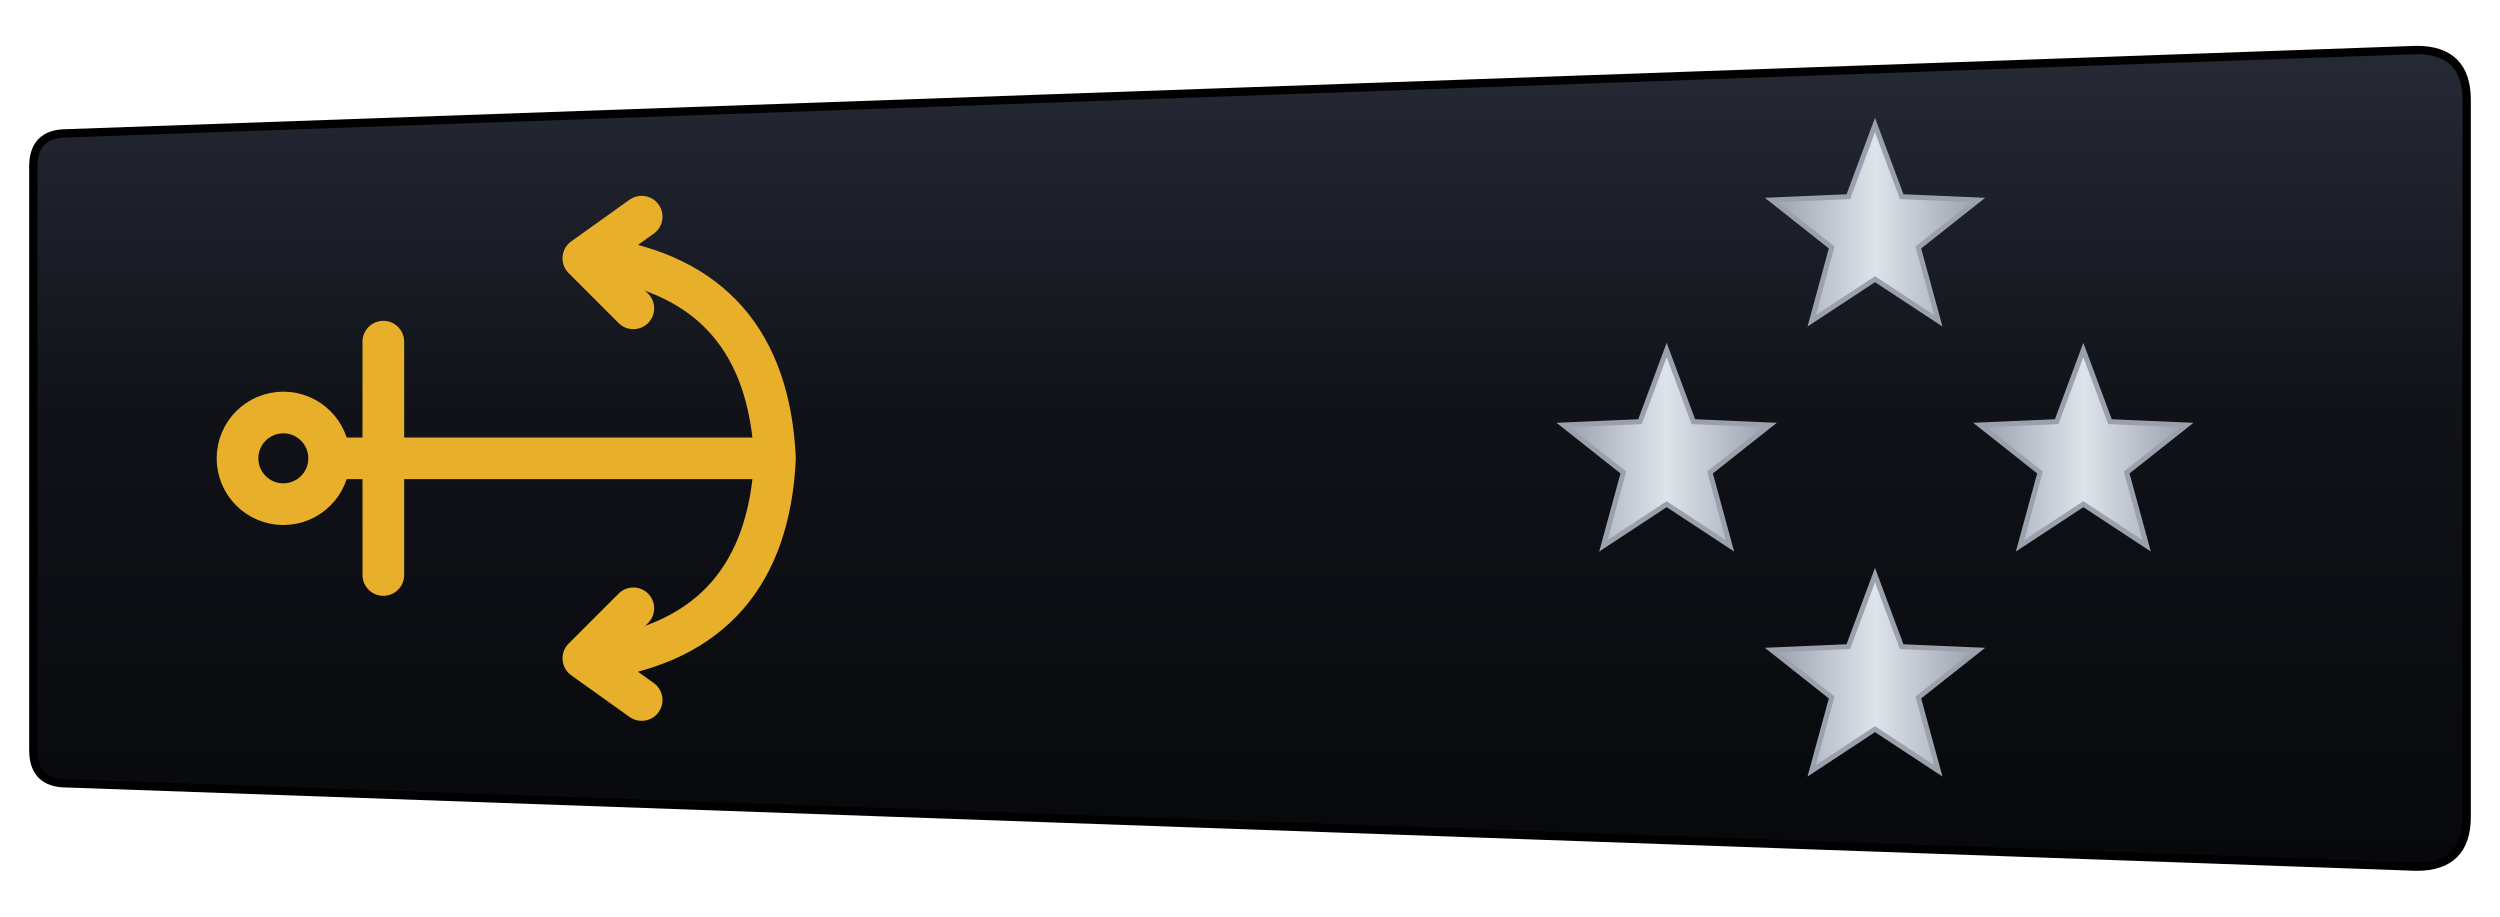
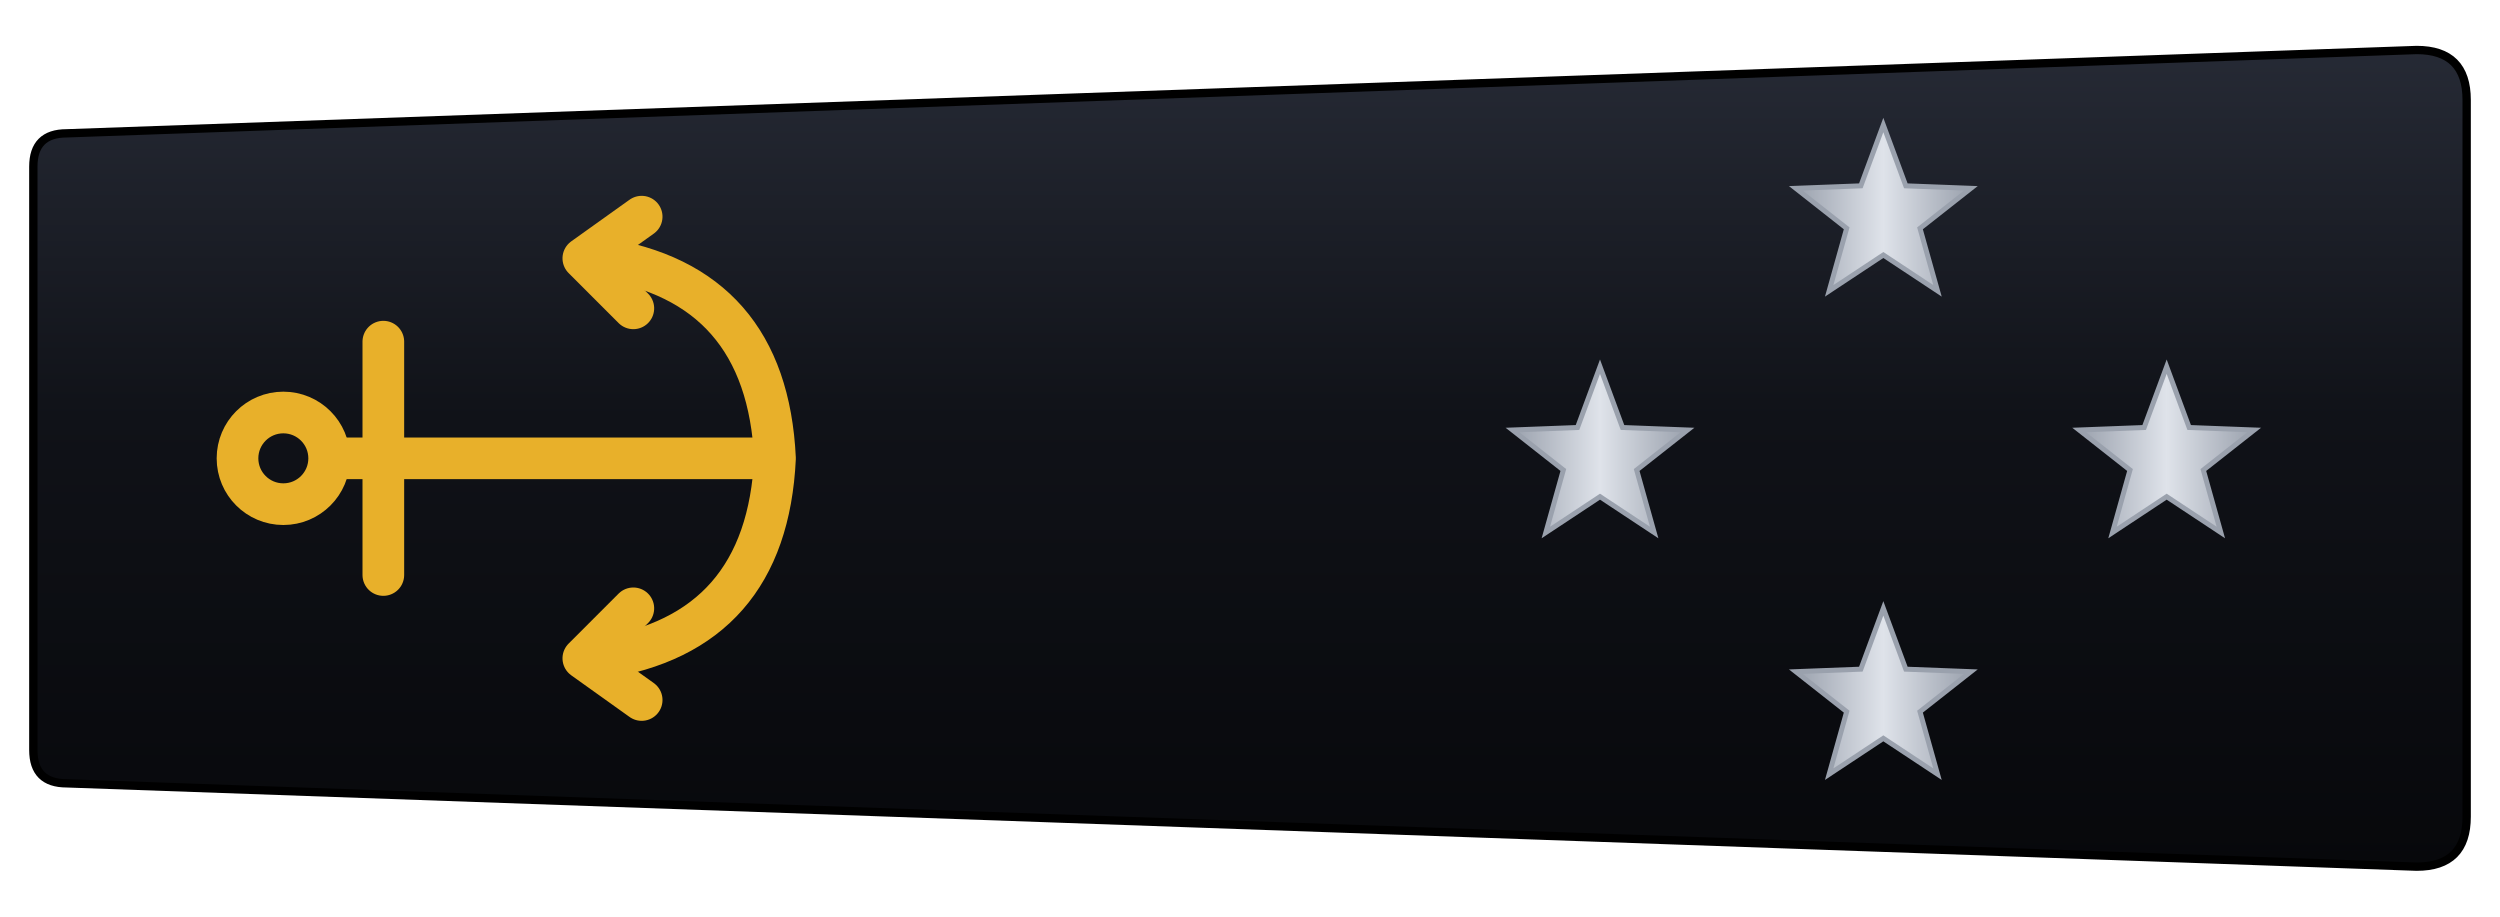
<svg xmlns="http://www.w3.org/2000/svg" viewBox="0 0 300 110" role="img" aria-label="Galon">
  <defs>
    <clipPath id="board">
      <path d="M8,16 L290,6 Q296,6 296,12 L296,98 Q296,104 290,104 L8,94 Q4,94 4,90 L4,20 Q4,16 8,16 Z" />
    </clipPath>
    <linearGradient id="fond" x1="0" y1="0" x2="0" y2="1">
      <stop offset="0" stop-color="#262a35" />
      <stop offset="0.45" stop-color="#101218" />
      <stop offset="1" stop-color="#07080b" />
    </linearGradient>
    <linearGradient id="or" x1="0" y1="0" x2="1" y2="0">
      <stop offset="0" stop-color="#b7841a" />
      <stop offset="0.5" stop-color="#e8b02a" />
      <stop offset="1" stop-color="#b7841a" />
    </linearGradient>
    <linearGradient id="argent" x1="0" y1="0" x2="1" y2="0">
      <stop offset="0" stop-color="#9aa1ad" />
      <stop offset="0.5" stop-color="#dfe3ea" />
      <stop offset="1" stop-color="#9aa1ad" />
    </linearGradient>
  </defs>
  <path d="M8,16 L290,6 Q296,6 296,12 L296,98 Q296,104 290,104 L8,94 Q4,94 4,90 L4,20 Q4,16 8,16 Z" fill="url(#fond)" stroke="#000" stroke-width="1" />
-   <polygon points="225.0,15.0 228.2,23.6 237.4,24.0 230.2,29.7 232.6,38.5 225.0,33.5 217.4,38.5 219.8,29.7 212.6,24.0 221.8,23.6" fill="url(#argent)" stroke="#9aa1ad" stroke-width="0.6" />
-   <polygon points="200.0,42.0 203.2,50.6 212.4,51.0 205.2,56.7 207.6,65.5 200.0,60.5 192.4,65.5 194.8,56.7 187.6,51.0 196.8,50.6" fill="url(#argent)" stroke="#9aa1ad" stroke-width="0.6" />
-   <polygon points="250.0,42.0 253.2,50.6 262.4,51.0 255.2,56.7 257.6,65.5 250.0,60.5 242.4,65.5 244.8,56.7 237.6,51.0 246.8,50.6" fill="url(#argent)" stroke="#9aa1ad" stroke-width="0.6" />
-   <polygon points="225.0,69.0 228.2,77.6 237.4,78.0 230.2,83.7 232.6,92.5 225.0,87.5 217.4,92.5 219.8,83.7 212.6,78.0 221.8,77.6" fill="url(#argent)" stroke="#9aa1ad" stroke-width="0.6" />
+   <polygon points="226.0,15.0 228.7,22.3 236.5,22.6 230.4,27.4 232.5,34.9 226.0,30.6 219.5,34.9 221.6,27.4 215.5,22.6 223.3,22.3" fill="url(#argent)" stroke="#9aa1ad" stroke-width="0.6" />
+   <polygon points="226.0,73.0 228.7,80.3 236.5,80.6 230.4,85.4 232.5,92.9 226.0,88.6 219.5,92.9 221.6,85.4 215.5,80.6 223.3,80.3" fill="url(#argent)" stroke="#9aa1ad" stroke-width="0.6" />
+   <polygon points="192.0,44.0 194.7,51.3 202.5,51.6 196.4,56.4 198.5,63.9 192.0,59.6 185.5,63.9 187.6,56.4 181.5,51.6 189.3,51.3" fill="url(#argent)" stroke="#9aa1ad" stroke-width="0.6" />
+   <polygon points="260.0,44.0 262.7,51.3 270.5,51.6 264.4,56.4 266.5,63.9 260.0,59.6 253.5,63.9 255.6,56.4 249.5,51.6 257.3,51.3" fill="url(#argent)" stroke="#9aa1ad" stroke-width="0.6" />
  <g transform="translate(64,55) rotate(-90) scale(1)" fill="none" stroke="#e8b02a" stroke-width="5" stroke-linecap="round" stroke-linejoin="round">
    <circle cx="0" cy="-30" r="5.5" />
    <line x1="-14" y1="-18" x2="14" y2="-18" />
    <line x1="0" y1="-24" x2="0" y2="28" />
    <path d="M-24,8 Q-21,28 0,29 Q21,28 24,8" />
    <path d="M-29,13 L-24,6 L-18,12" />
    <path d="M29,13 L24,6 L18,12" />
  </g>
</svg>
